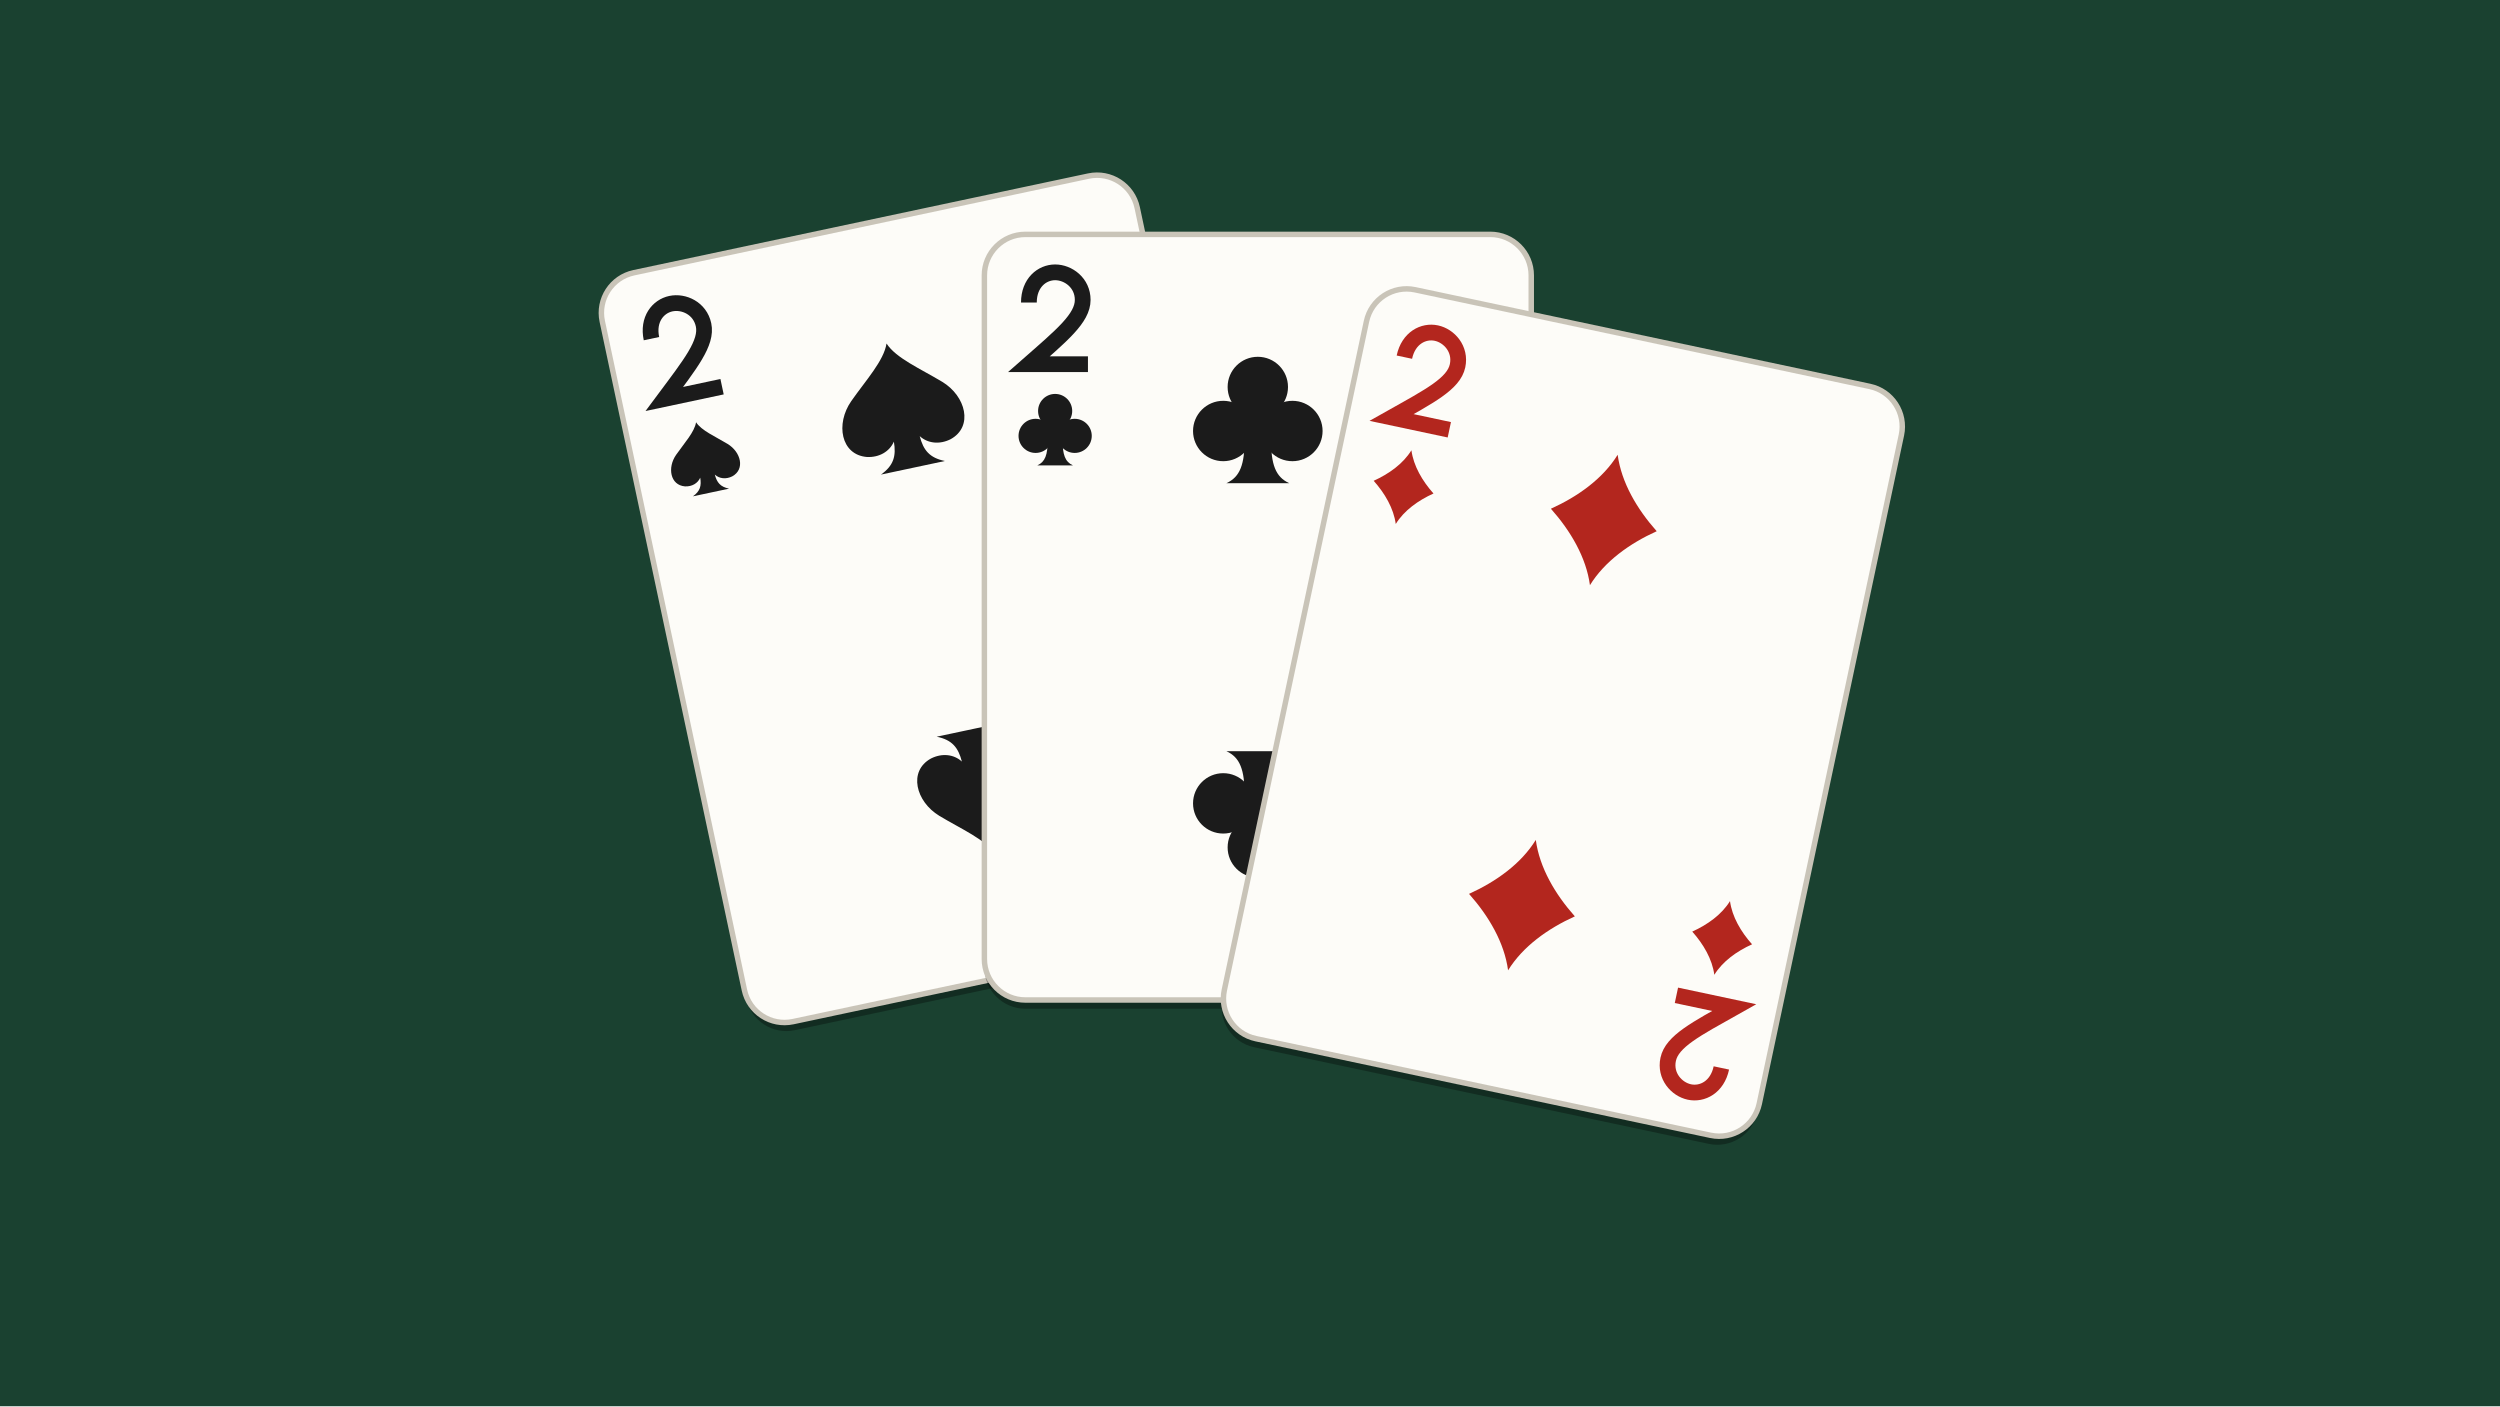
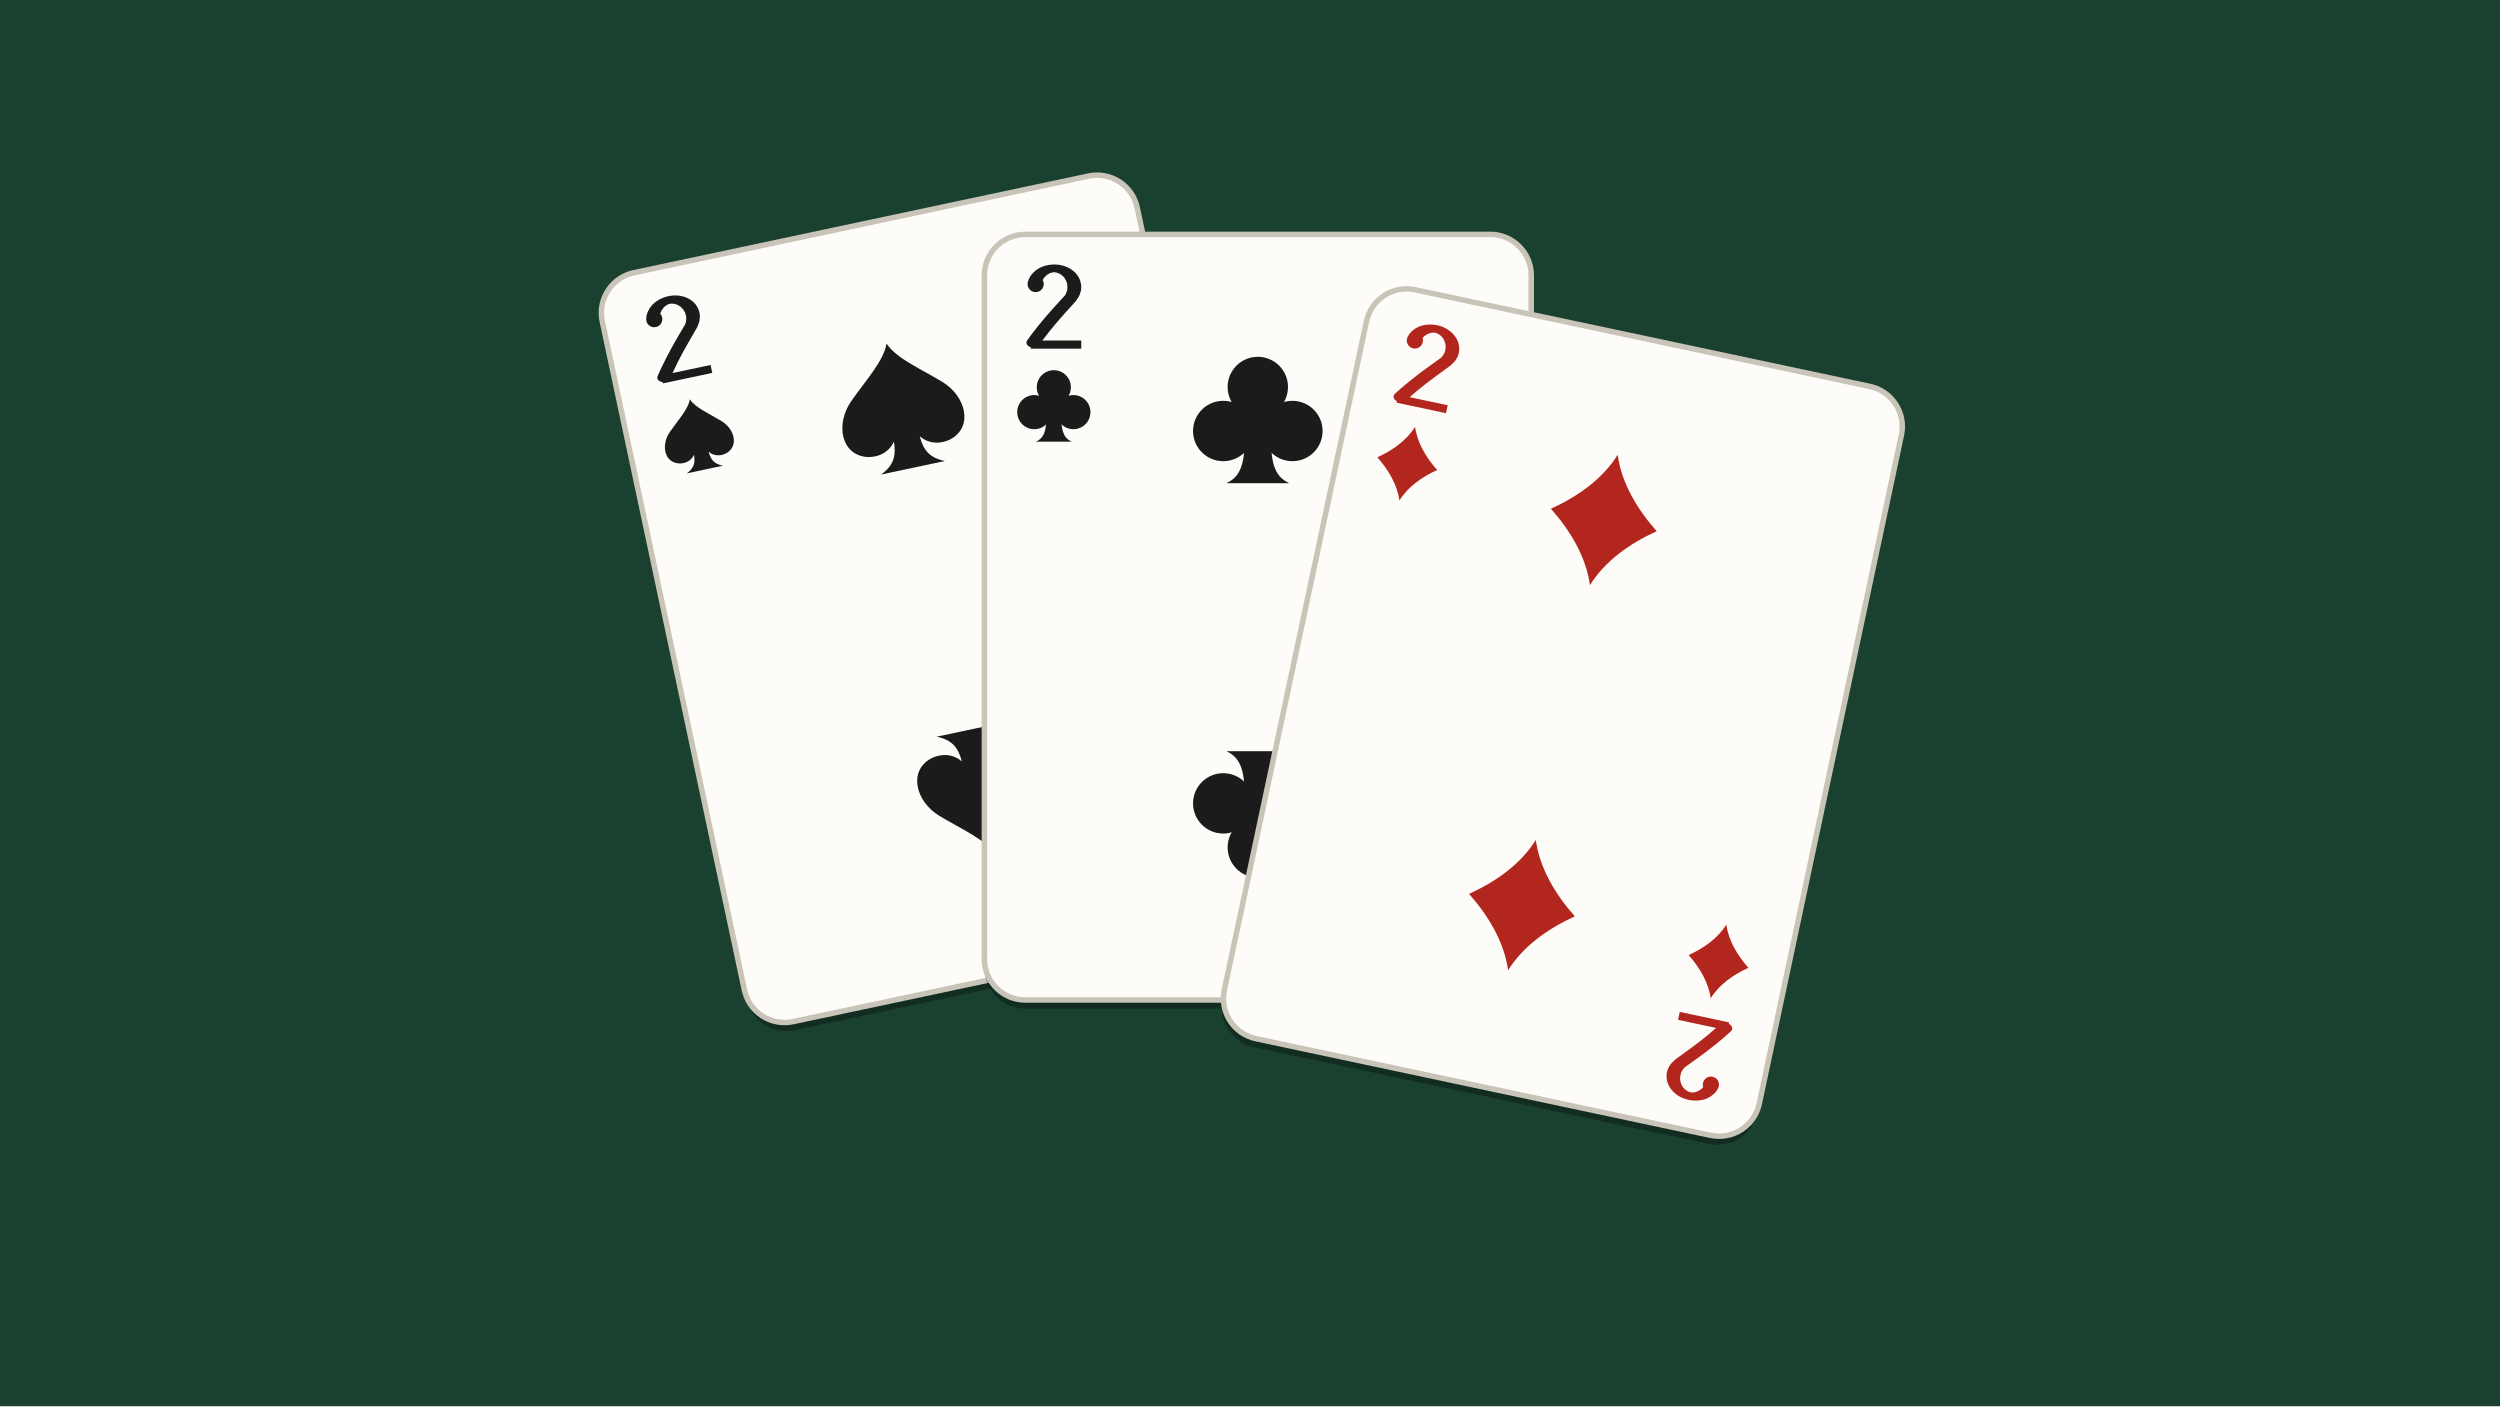
<svg xmlns="http://www.w3.org/2000/svg" width="320" height="180" viewBox="0 0 320 180">
  <defs>
    <symbol id="zc-s-3" overflow="visible">
      <path d="M0-10.2C1-7.6 4.4-5.2 7.4-2.4 10.6 .6 10.8 5.6 6.8 6.8 4.9 7.3 3.1 6.7 2.1 5.3 2.2 7.6 2.9 9 5.2 10H-5.2C-2.9 9-2.2 7.6-2.1 5.3-3.1 6.7-4.9 7.3-6.8 6.8-10.8 5.6-10.6 .6-7.4-2.4-4.4-5.2-1 -7.6 0-10.2Z" />
    </symbol>
    <symbol id="zc-s-0" overflow="visible">
      <circle cy="-5.3" r="4.8" />
      <circle cx="-5.5" cy="1.7" r="4.8" />
      <circle cx="5.5" cy="1.7" r="4.8" />
      <circle cy="0.4" r="3.4" />
      <path d="M-2.1 3C-2.1 7-2.8 9-5 10H5C2.8 9 2.1 7 2.1 3Z" />
    </symbol>
    <symbol id="zc-s-1" overflow="visible">
      <path d="M0-10.6C1.5-6.4 4.8-2.8 8.6 0 4.8 2.8 1.5 6.4 0 10.6-1.5 6.4-4.8 2.8-8.6 0-4.8-2.8-1.5-6.4 0-10.6Z" />
    </symbol>
  </defs>
  <rect width="320" height="180" fill="#1a4130" />
  <g transform="translate(76 36) rotate(-12) scale(0.7)" style="color:#1b1b1b">
    <rect y="1.6" width="100" height="140" rx="7.5" fill="rgba(0,0,0,0.32)" />
    <rect width="100" height="140" rx="7.5" fill="#fdfcf8" stroke="#c9c4b8" />
    <svg width="100" height="140" viewBox="0 0 100 140" fill="currentColor" aria-hidden="true">
      <g class="zc-idx-std">
-         <path transform="translate(6.94 6.94) scale(1.2)" d="M1 4.6C1 1.6 3 0 5 0S9.2 1.6 9.2 4.2C9.2 7 6 9.6 1 14H10" fill="none" stroke="currentColor" stroke-width="2.4" stroke-linejoin="miter" stroke-miterlimit="6" />
-         <g transform="translate(12.94 35.74) scale(0.65)">
+         <path class="zc-gl" transform="translate(7.684 5.5) scale(1.1)" d="M2.98 0.25 2.31 0.52 1.9 0.74 1.53 1.01 1.19 1.3 0.77 1.8 0.53 2.17 0.43 2.37 0.22 2.98 0.2 3.38 0.25 3.64 0.35 3.88 0.5 4.1 0.68 4.29 0.9 4.44 1.15 4.54 1.54 4.6 1.93 4.54 2.18 4.44 2.4 4.29 2.66 4 2.83 3.64 2.88 3.38 2.88 3.12 2.83 2.86 2.71 2.58 2.91 2.25 3.18 1.95 3.53 1.66 3.91 1.45 4.25 1.34 4.51 1.3 4.73 1.3 5.02 1.35 5.47 1.52 5.86 1.76 6.19 2.07 6.33 2.24 6.57 2.65 6.77 3.18 6.82 3.75 6.79 4.21 6.64 4.7 6.41 5.14 4.28 7.48 3.22 8.69 2.07 10.07 0.87 11.6 0.15 12.59 0.04 12.79 0 13 0.04 13.21 0.15 13.41 0.33 13.57 0.56 13.7 0.72 13.75 0.72 14 9.12 14 9.12 12.65 2.65 12.65 3.78 11.18 4.94 9.77 6.03 8.52 8.24 6.06 8.35 5.87 8.65 5.45 8.86 5.03 9.04 4.43 9.09 4.21 9.12 3.75 9.09 3.32 8.95 2.72 8.79 2.31 8.57 1.93 8.32 1.59 8.02 1.26 7.49 0.84 7.09 0.6 6.43 0.3 5.98 0.17 5.48 0.06 4.71 0 4.24 0.02 3.71 0.08z" fill="currentColor" />
+         <g transform="translate(12.7 31.4) scale(0.65)">
          <use href="#zc-s-3" />
        </g>
      </g>
      <g class="zc-idx-std" transform="rotate(180 50 70)">
-         <path transform="translate(6.94 6.94) scale(1.2)" d="M1 4.6C1 1.6 3 0 5 0S9.2 1.6 9.2 4.2C9.2 7 6 9.6 1 14H10" fill="none" stroke="currentColor" stroke-width="2.4" stroke-linejoin="miter" stroke-miterlimit="6" />
-         <g transform="translate(12.94 35.74) scale(0.65)">
+         <path class="zc-gl" transform="translate(7.684 5.5) scale(1.1)" d="M2.98 0.25 2.31 0.52 1.9 0.74 1.53 1.01 1.19 1.3 0.77 1.8 0.53 2.17 0.43 2.37 0.22 2.98 0.2 3.38 0.25 3.64 0.35 3.88 0.5 4.1 0.68 4.29 0.9 4.44 1.15 4.54 1.54 4.6 1.93 4.54 2.18 4.44 2.4 4.29 2.66 4 2.83 3.64 2.88 3.38 2.88 3.12 2.83 2.86 2.71 2.58 2.91 2.25 3.18 1.95 3.53 1.66 3.91 1.45 4.25 1.34 4.51 1.3 4.73 1.3 5.02 1.35 5.47 1.52 5.86 1.76 6.19 2.07 6.33 2.24 6.57 2.65 6.77 3.18 6.82 3.75 6.79 4.21 6.64 4.7 6.41 5.14 4.28 7.48 3.22 8.69 2.07 10.07 0.87 11.6 0.15 12.59 0.04 12.79 0 13 0.04 13.21 0.15 13.41 0.33 13.57 0.56 13.7 0.72 13.75 0.72 14 9.12 14 9.12 12.65 2.65 12.65 3.78 11.18 4.94 9.77 6.03 8.52 8.24 6.06 8.35 5.87 8.65 5.45 8.86 5.03 9.04 4.43 9.09 4.21 9.12 3.75 9.09 3.32 8.95 2.72 8.79 2.31 8.57 1.93 8.32 1.59 8.02 1.26 7.49 0.84 7.09 0.6 6.43 0.3 5.98 0.17 5.48 0.06 4.71 0 4.24 0.02 3.71 0.08z" fill="currentColor" />
+         <g transform="translate(12.7 31.4) scale(0.65)">
          <use href="#zc-s-3" />
        </g>
      </g>
      <g class="zc-idx-row" display="none">
-         <path transform="translate(8.52 8.52) scale(2.1)" d="M1 4.6C1 1.6 3 0 5 0S9.2 1.6 9.2 4.2C9.2 7 6 9.6 1 14H10" fill="none" stroke="currentColor" stroke-width="2.4" stroke-linejoin="miter" stroke-miterlimit="6" />
+         <path class="zc-gl" transform="translate(6 6) scale(2.1)" d="M2.98 0.25 2.31 0.52 1.9 0.74 1.53 1.01 1.19 1.3 0.77 1.8 0.53 2.17 0.43 2.37 0.22 2.98 0.2 3.38 0.25 3.64 0.35 3.88 0.5 4.1 0.68 4.29 0.9 4.44 1.15 4.54 1.54 4.6 1.93 4.54 2.18 4.44 2.4 4.29 2.66 4 2.83 3.64 2.88 3.38 2.88 3.12 2.83 2.86 2.71 2.58 2.91 2.25 3.18 1.95 3.53 1.66 3.91 1.45 4.25 1.34 4.51 1.3 4.73 1.3 5.02 1.35 5.47 1.52 5.86 1.76 6.19 2.07 6.33 2.24 6.57 2.65 6.77 3.18 6.82 3.75 6.79 4.21 6.64 4.7 6.41 5.14 4.28 7.48 3.22 8.69 2.07 10.07 0.87 11.6 0.15 12.59 0.04 12.79 0 13 0.04 13.21 0.15 13.41 0.33 13.57 0.56 13.7 0.72 13.75 0.72 14 9.12 14 9.12 12.65 2.65 12.65 3.78 11.18 4.94 9.77 6.03 8.52 8.24 6.06 8.35 5.87 8.65 5.45 8.86 5.03 9.04 4.43 9.09 4.21 9.12 3.75 9.09 3.32 8.95 2.72 8.79 2.31 8.57 1.93 8.32 1.59 8.02 1.26 7.49 0.84 7.09 0.6 6.43 0.3 5.98 0.17 5.48 0.06 4.71 0 4.24 0.02 3.71 0.08z" fill="currentColor" />
        <g transform="translate(63 23) scale(1.25)">
          <use href="#zc-s-3" />
        </g>
      </g>
      <g class="zc-big">
        <g transform="translate(50 34) scale(1.15)">
          <use href="#zc-s-3" />
        </g>
        <g transform="translate(50 106) rotate(180) scale(1.15)">
          <use href="#zc-s-3" />
        </g>
      </g>
      <g class="zc-small" display="none">
        <g transform="translate(50 92) scale(3.1)">
          <use href="#zc-s-3" />
        </g>
      </g>
    </svg>
  </g>
  <g transform="translate(126 30) scale(0.7)" style="color:#1b1b1b">
    <rect y="1.6" width="100" height="140" rx="7.5" fill="rgba(0,0,0,0.32)" />
    <rect width="100" height="140" rx="7.5" fill="#fdfcf8" stroke="#c9c4b8" />
    <svg width="100" height="140" viewBox="0 0 100 140" fill="currentColor" aria-hidden="true">
      <g class="zc-idx-std">
-         <path transform="translate(6.94 6.94) scale(1.2)" d="M1 4.6C1 1.6 3 0 5 0S9.2 1.6 9.2 4.2C9.2 7 6 9.6 1 14H10" fill="none" stroke="currentColor" stroke-width="2.4" stroke-linejoin="miter" stroke-miterlimit="6" />
-         <g transform="translate(12.94 35.74) scale(0.65)">
+         <path class="zc-gl" transform="translate(7.684 5.5) scale(1.1)" d="M2.98 0.25 2.31 0.52 1.9 0.74 1.53 1.01 1.19 1.3 0.77 1.8 0.53 2.17 0.43 2.37 0.22 2.98 0.2 3.38 0.25 3.64 0.35 3.88 0.5 4.1 0.68 4.29 0.9 4.44 1.15 4.54 1.54 4.6 1.93 4.54 2.18 4.44 2.4 4.29 2.66 4 2.83 3.64 2.88 3.38 2.88 3.12 2.83 2.86 2.71 2.58 2.91 2.25 3.18 1.95 3.53 1.66 3.91 1.45 4.25 1.34 4.51 1.3 4.73 1.3 5.02 1.35 5.47 1.52 5.86 1.76 6.19 2.07 6.33 2.24 6.57 2.65 6.77 3.18 6.82 3.75 6.79 4.21 6.64 4.7 6.41 5.14 4.28 7.48 3.22 8.69 2.07 10.07 0.87 11.6 0.15 12.59 0.04 12.79 0 13 0.04 13.21 0.15 13.41 0.33 13.57 0.56 13.7 0.72 13.75 0.72 14 9.12 14 9.12 12.65 2.65 12.65 3.78 11.18 4.94 9.77 6.03 8.52 8.24 6.06 8.35 5.87 8.65 5.45 8.86 5.03 9.04 4.43 9.09 4.21 9.12 3.75 9.09 3.32 8.95 2.72 8.79 2.31 8.57 1.93 8.32 1.59 8.02 1.26 7.49 0.84 7.09 0.6 6.43 0.3 5.98 0.17 5.48 0.06 4.71 0 4.24 0.02 3.71 0.08z" fill="currentColor" />
+         <g transform="translate(12.7 31.4) scale(0.65)">
          <use href="#zc-s-0" />
        </g>
      </g>
      <g class="zc-idx-std" transform="rotate(180 50 70)">
-         <path transform="translate(6.94 6.94) scale(1.2)" d="M1 4.6C1 1.6 3 0 5 0S9.2 1.6 9.2 4.2C9.2 7 6 9.6 1 14H10" fill="none" stroke="currentColor" stroke-width="2.4" stroke-linejoin="miter" stroke-miterlimit="6" />
-         <g transform="translate(12.94 35.74) scale(0.65)">
+         <path class="zc-gl" transform="translate(7.684 5.5) scale(1.1)" d="M2.98 0.25 2.31 0.52 1.9 0.74 1.53 1.01 1.19 1.3 0.77 1.8 0.53 2.17 0.43 2.37 0.22 2.98 0.2 3.38 0.25 3.64 0.35 3.88 0.5 4.1 0.68 4.29 0.9 4.44 1.15 4.54 1.54 4.6 1.93 4.54 2.18 4.44 2.4 4.29 2.66 4 2.83 3.64 2.88 3.38 2.88 3.12 2.83 2.86 2.71 2.58 2.91 2.25 3.18 1.95 3.53 1.66 3.91 1.45 4.25 1.34 4.51 1.3 4.73 1.3 5.02 1.35 5.47 1.52 5.86 1.76 6.19 2.07 6.33 2.24 6.57 2.65 6.77 3.18 6.82 3.75 6.79 4.21 6.64 4.7 6.41 5.14 4.28 7.48 3.22 8.69 2.07 10.07 0.87 11.6 0.15 12.59 0.04 12.79 0 13 0.04 13.21 0.15 13.41 0.33 13.57 0.56 13.7 0.72 13.75 0.72 14 9.12 14 9.12 12.65 2.65 12.65 3.78 11.18 4.94 9.77 6.03 8.52 8.24 6.06 8.35 5.87 8.65 5.45 8.86 5.03 9.04 4.43 9.09 4.21 9.12 3.75 9.09 3.32 8.95 2.72 8.79 2.31 8.57 1.93 8.32 1.59 8.02 1.26 7.49 0.84 7.09 0.6 6.43 0.3 5.98 0.17 5.48 0.06 4.71 0 4.24 0.02 3.71 0.08z" fill="currentColor" />
+         <g transform="translate(12.7 31.4) scale(0.65)">
          <use href="#zc-s-0" />
        </g>
      </g>
      <g class="zc-idx-row" display="none">
-         <path transform="translate(8.52 8.52) scale(2.1)" d="M1 4.6C1 1.6 3 0 5 0S9.2 1.6 9.2 4.2C9.2 7 6 9.6 1 14H10" fill="none" stroke="currentColor" stroke-width="2.4" stroke-linejoin="miter" stroke-miterlimit="6" />
+         <path class="zc-gl" transform="translate(6 6) scale(2.1)" d="M2.98 0.25 2.31 0.52 1.9 0.74 1.53 1.01 1.19 1.3 0.77 1.8 0.53 2.17 0.43 2.37 0.22 2.98 0.2 3.38 0.25 3.64 0.35 3.88 0.5 4.1 0.68 4.29 0.9 4.44 1.15 4.54 1.54 4.6 1.93 4.54 2.18 4.44 2.4 4.29 2.66 4 2.83 3.64 2.88 3.38 2.88 3.12 2.83 2.86 2.71 2.58 2.91 2.25 3.18 1.95 3.53 1.66 3.91 1.45 4.25 1.34 4.51 1.3 4.73 1.3 5.02 1.35 5.47 1.52 5.86 1.76 6.19 2.07 6.33 2.24 6.57 2.65 6.77 3.18 6.82 3.75 6.79 4.21 6.64 4.7 6.41 5.14 4.28 7.48 3.22 8.69 2.07 10.07 0.87 11.6 0.15 12.59 0.04 12.79 0 13 0.04 13.21 0.15 13.41 0.33 13.57 0.56 13.7 0.72 13.75 0.72 14 9.12 14 9.12 12.65 2.65 12.65 3.78 11.18 4.94 9.77 6.03 8.52 8.24 6.06 8.35 5.87 8.65 5.45 8.86 5.03 9.04 4.43 9.09 4.21 9.12 3.75 9.09 3.32 8.95 2.72 8.79 2.31 8.57 1.93 8.32 1.59 8.02 1.26 7.49 0.84 7.09 0.6 6.43 0.3 5.98 0.17 5.48 0.06 4.71 0 4.24 0.02 3.71 0.08z" fill="currentColor" />
        <g transform="translate(63 23) scale(1.25)">
          <use href="#zc-s-0" />
        </g>
      </g>
      <g class="zc-big">
        <g transform="translate(50 34) scale(1.15)">
          <use href="#zc-s-0" />
        </g>
        <g transform="translate(50 106) rotate(180) scale(1.15)">
          <use href="#zc-s-0" />
        </g>
      </g>
      <g class="zc-small" display="none">
        <g transform="translate(50 92) scale(3.1)">
          <use href="#zc-s-0" />
        </g>
      </g>
    </svg>
  </g>
  <g transform="translate(176 36) rotate(12) scale(0.7)" style="color:#b3261e">
    <rect y="1.6" width="100" height="140" rx="7.5" fill="rgba(0,0,0,0.32)" />
    <rect width="100" height="140" rx="7.5" fill="#fdfcf8" stroke="#c9c4b8" />
    <svg width="100" height="140" viewBox="0 0 100 140" fill="currentColor" aria-hidden="true">
      <g class="zc-idx-std">
-         <path transform="translate(6.94 6.94) scale(1.2)" d="M1 4.6C1 1.6 3 0 5 0S9.2 1.6 9.2 4.2C9.2 7 6 9.6 1 14H10" fill="none" stroke="currentColor" stroke-width="2.4" stroke-linejoin="miter" stroke-miterlimit="6" />
-         <g transform="translate(12.94 35.74) scale(0.65)">
+         <path class="zc-gl" transform="translate(7.684 5.5) scale(1.1)" d="M2.98 0.25 2.31 0.52 1.9 0.74 1.53 1.01 1.19 1.3 0.77 1.8 0.53 2.17 0.43 2.37 0.22 2.98 0.2 3.38 0.25 3.64 0.35 3.88 0.5 4.1 0.68 4.29 0.9 4.44 1.15 4.54 1.54 4.6 1.93 4.54 2.18 4.44 2.4 4.29 2.66 4 2.83 3.64 2.88 3.38 2.88 3.12 2.83 2.86 2.71 2.58 2.91 2.25 3.18 1.95 3.53 1.66 3.91 1.45 4.25 1.34 4.51 1.3 4.73 1.3 5.02 1.35 5.47 1.52 5.86 1.76 6.19 2.07 6.33 2.24 6.57 2.65 6.77 3.18 6.82 3.75 6.79 4.21 6.64 4.7 6.41 5.14 4.28 7.48 3.22 8.69 2.07 10.07 0.87 11.6 0.15 12.59 0.04 12.79 0 13 0.04 13.21 0.15 13.41 0.33 13.57 0.56 13.7 0.72 13.75 0.72 14 9.12 14 9.12 12.65 2.65 12.65 3.78 11.18 4.94 9.77 6.03 8.52 8.24 6.06 8.35 5.87 8.65 5.45 8.86 5.03 9.04 4.43 9.09 4.21 9.12 3.75 9.09 3.32 8.95 2.72 8.79 2.31 8.57 1.93 8.32 1.59 8.02 1.26 7.49 0.84 7.09 0.6 6.43 0.3 5.98 0.17 5.48 0.06 4.71 0 4.24 0.02 3.71 0.08z" fill="currentColor" />
+         <g transform="translate(12.7 31.4) scale(0.65)">
          <use href="#zc-s-1" />
        </g>
      </g>
      <g class="zc-idx-std" transform="rotate(180 50 70)">
-         <path transform="translate(6.94 6.94) scale(1.2)" d="M1 4.6C1 1.6 3 0 5 0S9.2 1.6 9.2 4.2C9.2 7 6 9.6 1 14H10" fill="none" stroke="currentColor" stroke-width="2.4" stroke-linejoin="miter" stroke-miterlimit="6" />
-         <g transform="translate(12.94 35.74) scale(0.65)">
+         <path class="zc-gl" transform="translate(7.684 5.5) scale(1.1)" d="M2.98 0.25 2.31 0.52 1.9 0.74 1.53 1.01 1.19 1.3 0.77 1.8 0.53 2.17 0.43 2.37 0.22 2.98 0.2 3.38 0.25 3.64 0.35 3.88 0.5 4.1 0.68 4.29 0.9 4.44 1.15 4.54 1.54 4.6 1.93 4.54 2.18 4.44 2.4 4.29 2.66 4 2.83 3.64 2.88 3.38 2.88 3.12 2.83 2.86 2.71 2.58 2.91 2.25 3.18 1.95 3.53 1.66 3.91 1.45 4.25 1.34 4.51 1.3 4.73 1.3 5.02 1.35 5.47 1.52 5.86 1.76 6.19 2.07 6.33 2.24 6.57 2.65 6.77 3.18 6.82 3.75 6.79 4.21 6.64 4.7 6.41 5.14 4.28 7.48 3.22 8.69 2.07 10.07 0.87 11.6 0.15 12.59 0.04 12.79 0 13 0.04 13.21 0.15 13.41 0.33 13.57 0.56 13.7 0.72 13.75 0.72 14 9.12 14 9.12 12.65 2.65 12.65 3.78 11.18 4.94 9.77 6.03 8.52 8.24 6.06 8.35 5.87 8.65 5.45 8.86 5.03 9.04 4.43 9.09 4.21 9.12 3.75 9.09 3.32 8.95 2.72 8.79 2.31 8.57 1.93 8.32 1.59 8.02 1.26 7.49 0.84 7.09 0.6 6.43 0.3 5.98 0.17 5.48 0.06 4.71 0 4.24 0.02 3.71 0.08z" fill="currentColor" />
+         <g transform="translate(12.7 31.4) scale(0.65)">
          <use href="#zc-s-1" />
        </g>
      </g>
      <g class="zc-idx-row" display="none">
-         <path transform="translate(8.52 8.52) scale(2.1)" d="M1 4.6C1 1.6 3 0 5 0S9.2 1.6 9.2 4.2C9.2 7 6 9.6 1 14H10" fill="none" stroke="currentColor" stroke-width="2.4" stroke-linejoin="miter" stroke-miterlimit="6" />
+         <path class="zc-gl" transform="translate(6 6) scale(2.1)" d="M2.98 0.25 2.31 0.52 1.9 0.74 1.53 1.01 1.19 1.3 0.77 1.8 0.53 2.17 0.43 2.37 0.22 2.98 0.2 3.38 0.25 3.64 0.35 3.88 0.5 4.1 0.68 4.29 0.9 4.44 1.15 4.54 1.54 4.6 1.93 4.54 2.18 4.44 2.4 4.29 2.66 4 2.83 3.64 2.88 3.38 2.88 3.12 2.83 2.86 2.71 2.58 2.91 2.25 3.18 1.95 3.53 1.66 3.91 1.45 4.25 1.34 4.51 1.3 4.73 1.3 5.02 1.35 5.47 1.52 5.86 1.76 6.19 2.07 6.33 2.24 6.57 2.65 6.77 3.18 6.82 3.75 6.79 4.21 6.64 4.7 6.41 5.14 4.28 7.48 3.22 8.69 2.07 10.07 0.87 11.6 0.15 12.59 0.04 12.79 0 13 0.04 13.21 0.15 13.41 0.33 13.57 0.56 13.7 0.72 13.75 0.72 14 9.12 14 9.12 12.65 2.65 12.65 3.78 11.18 4.94 9.77 6.03 8.52 8.24 6.06 8.35 5.87 8.65 5.45 8.86 5.03 9.04 4.43 9.09 4.21 9.12 3.75 9.09 3.32 8.95 2.72 8.79 2.31 8.57 1.93 8.32 1.59 8.02 1.26 7.49 0.84 7.09 0.6 6.43 0.3 5.98 0.17 5.48 0.06 4.71 0 4.24 0.02 3.71 0.08z" fill="currentColor" />
        <g transform="translate(63 23) scale(1.25)">
          <use href="#zc-s-1" />
        </g>
      </g>
      <g class="zc-big">
        <g transform="translate(50 34) scale(1.15)">
          <use href="#zc-s-1" />
        </g>
        <g transform="translate(50 106) rotate(180) scale(1.15)">
          <use href="#zc-s-1" />
        </g>
      </g>
      <g class="zc-small" display="none">
        <g transform="translate(50 92) scale(3.1)">
          <use href="#zc-s-1" />
        </g>
      </g>
    </svg>
  </g>
</svg>
